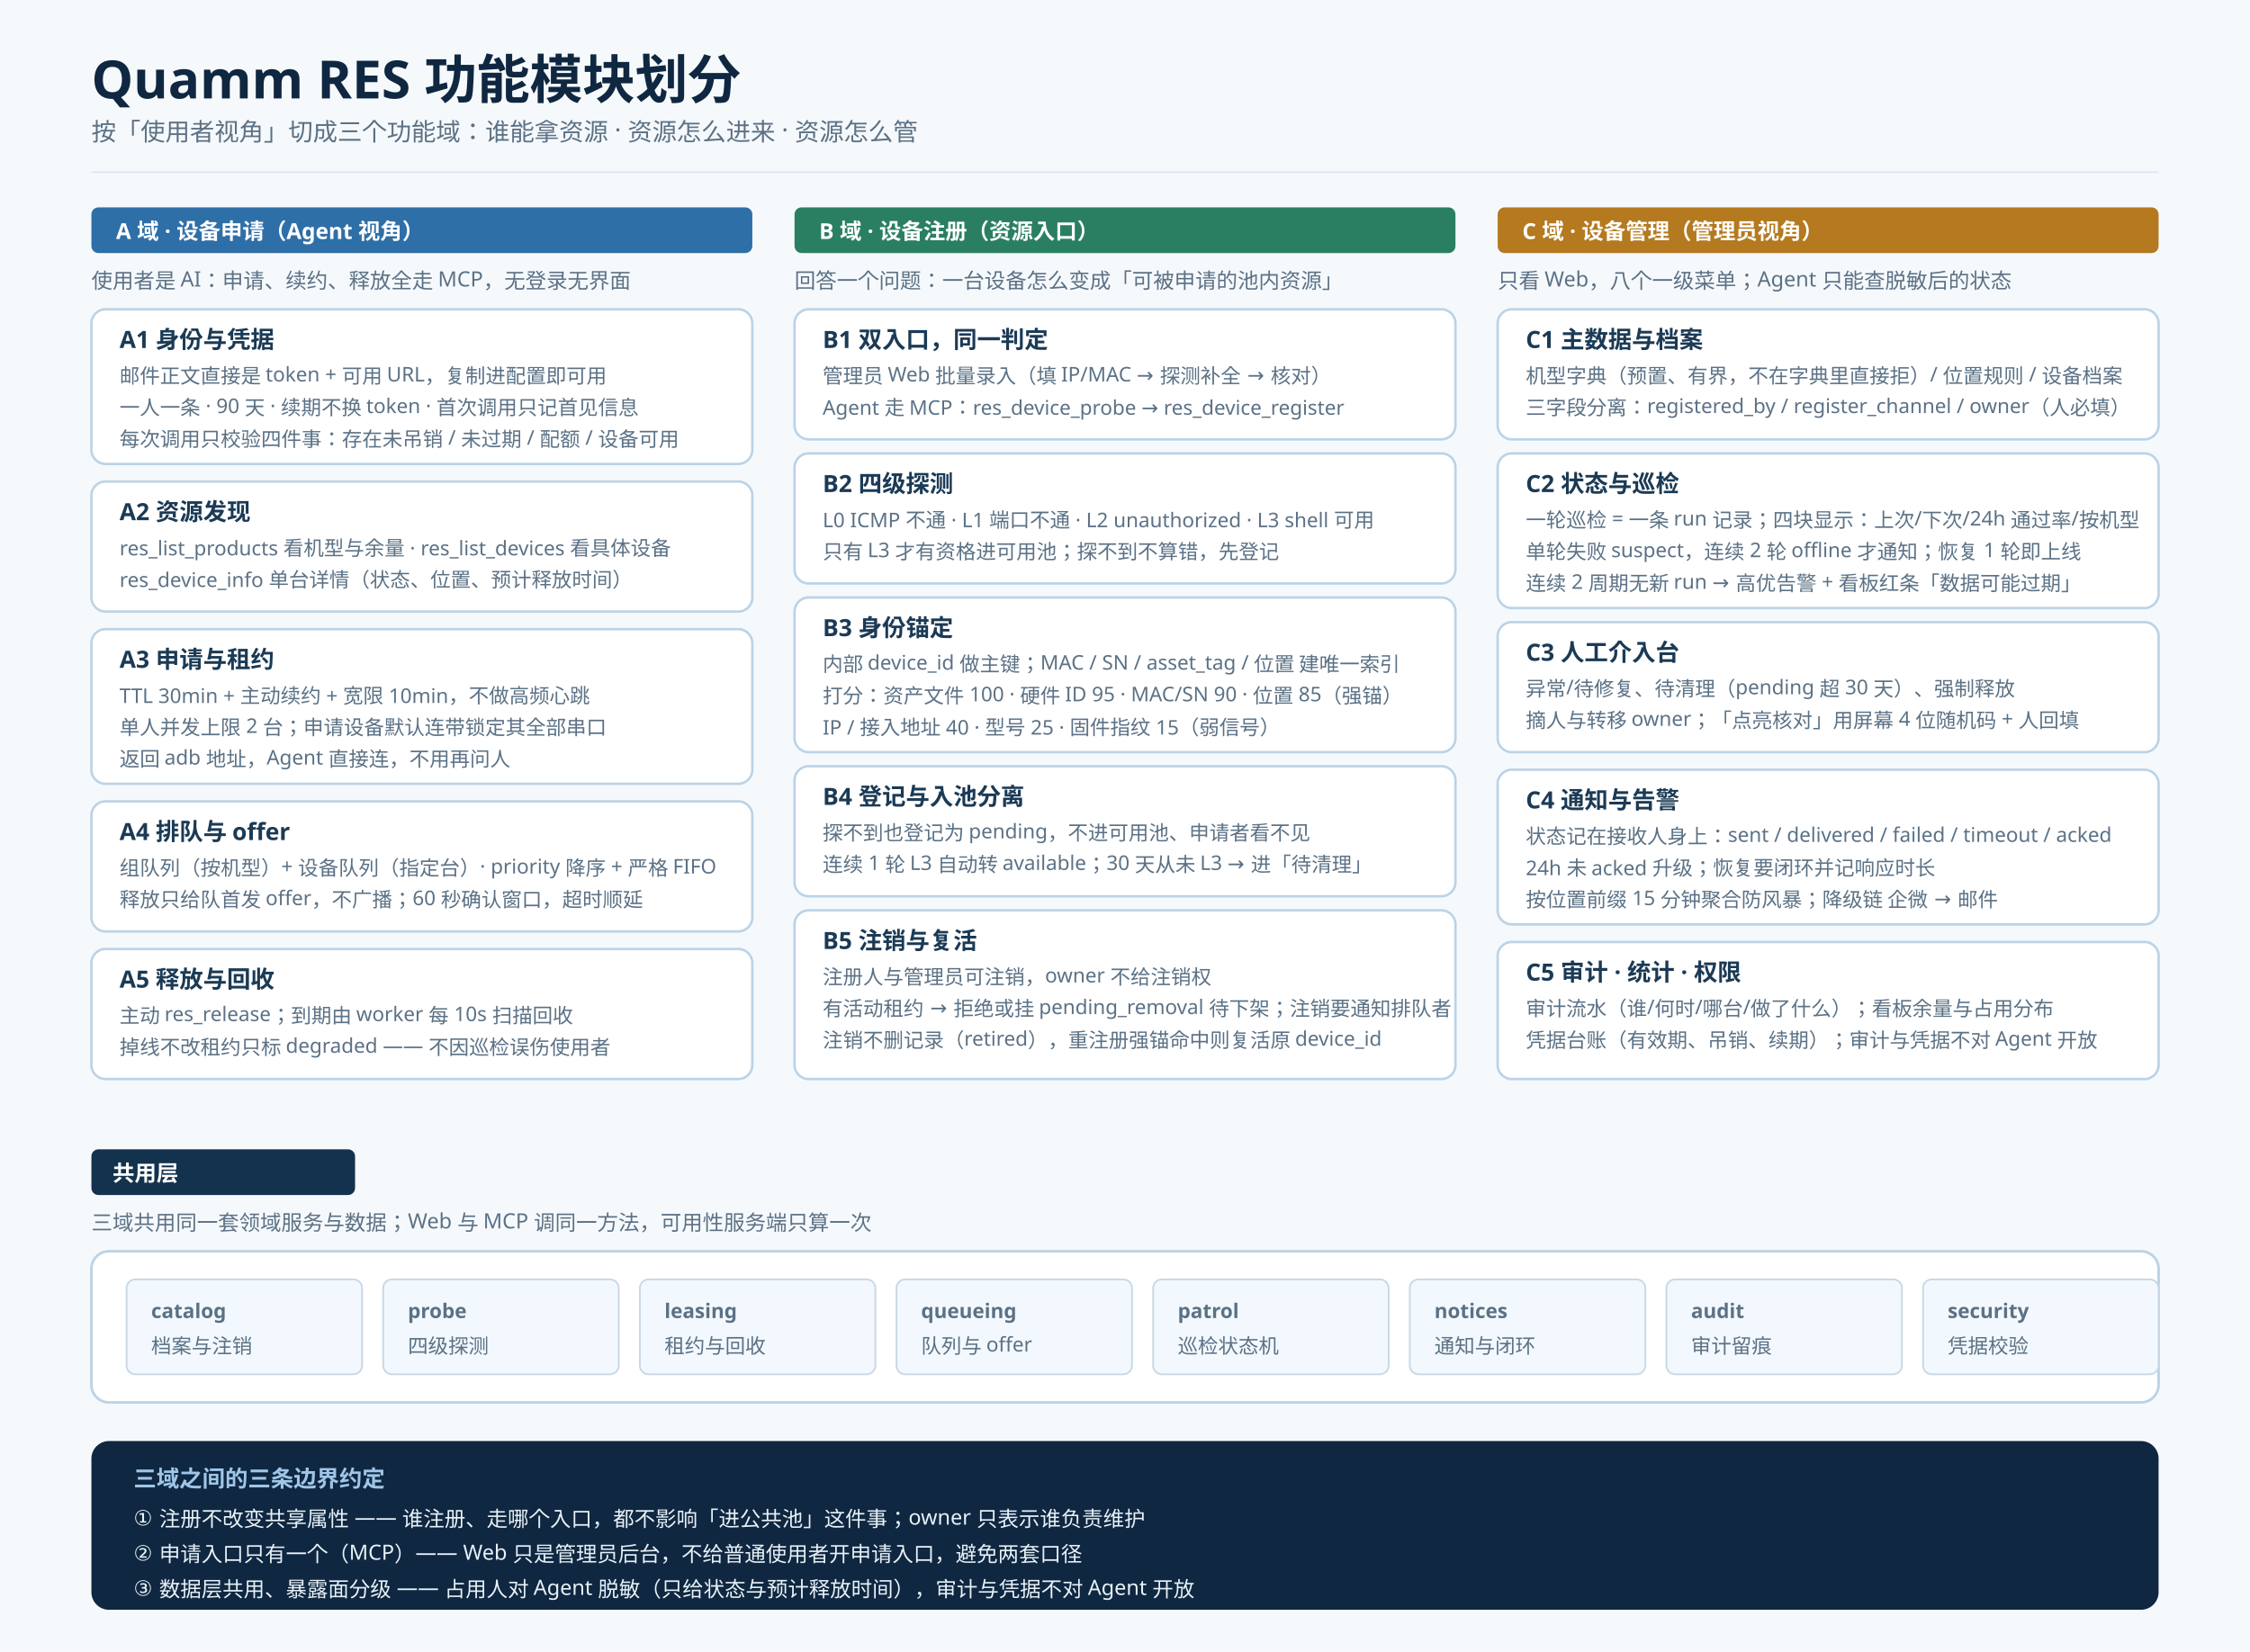
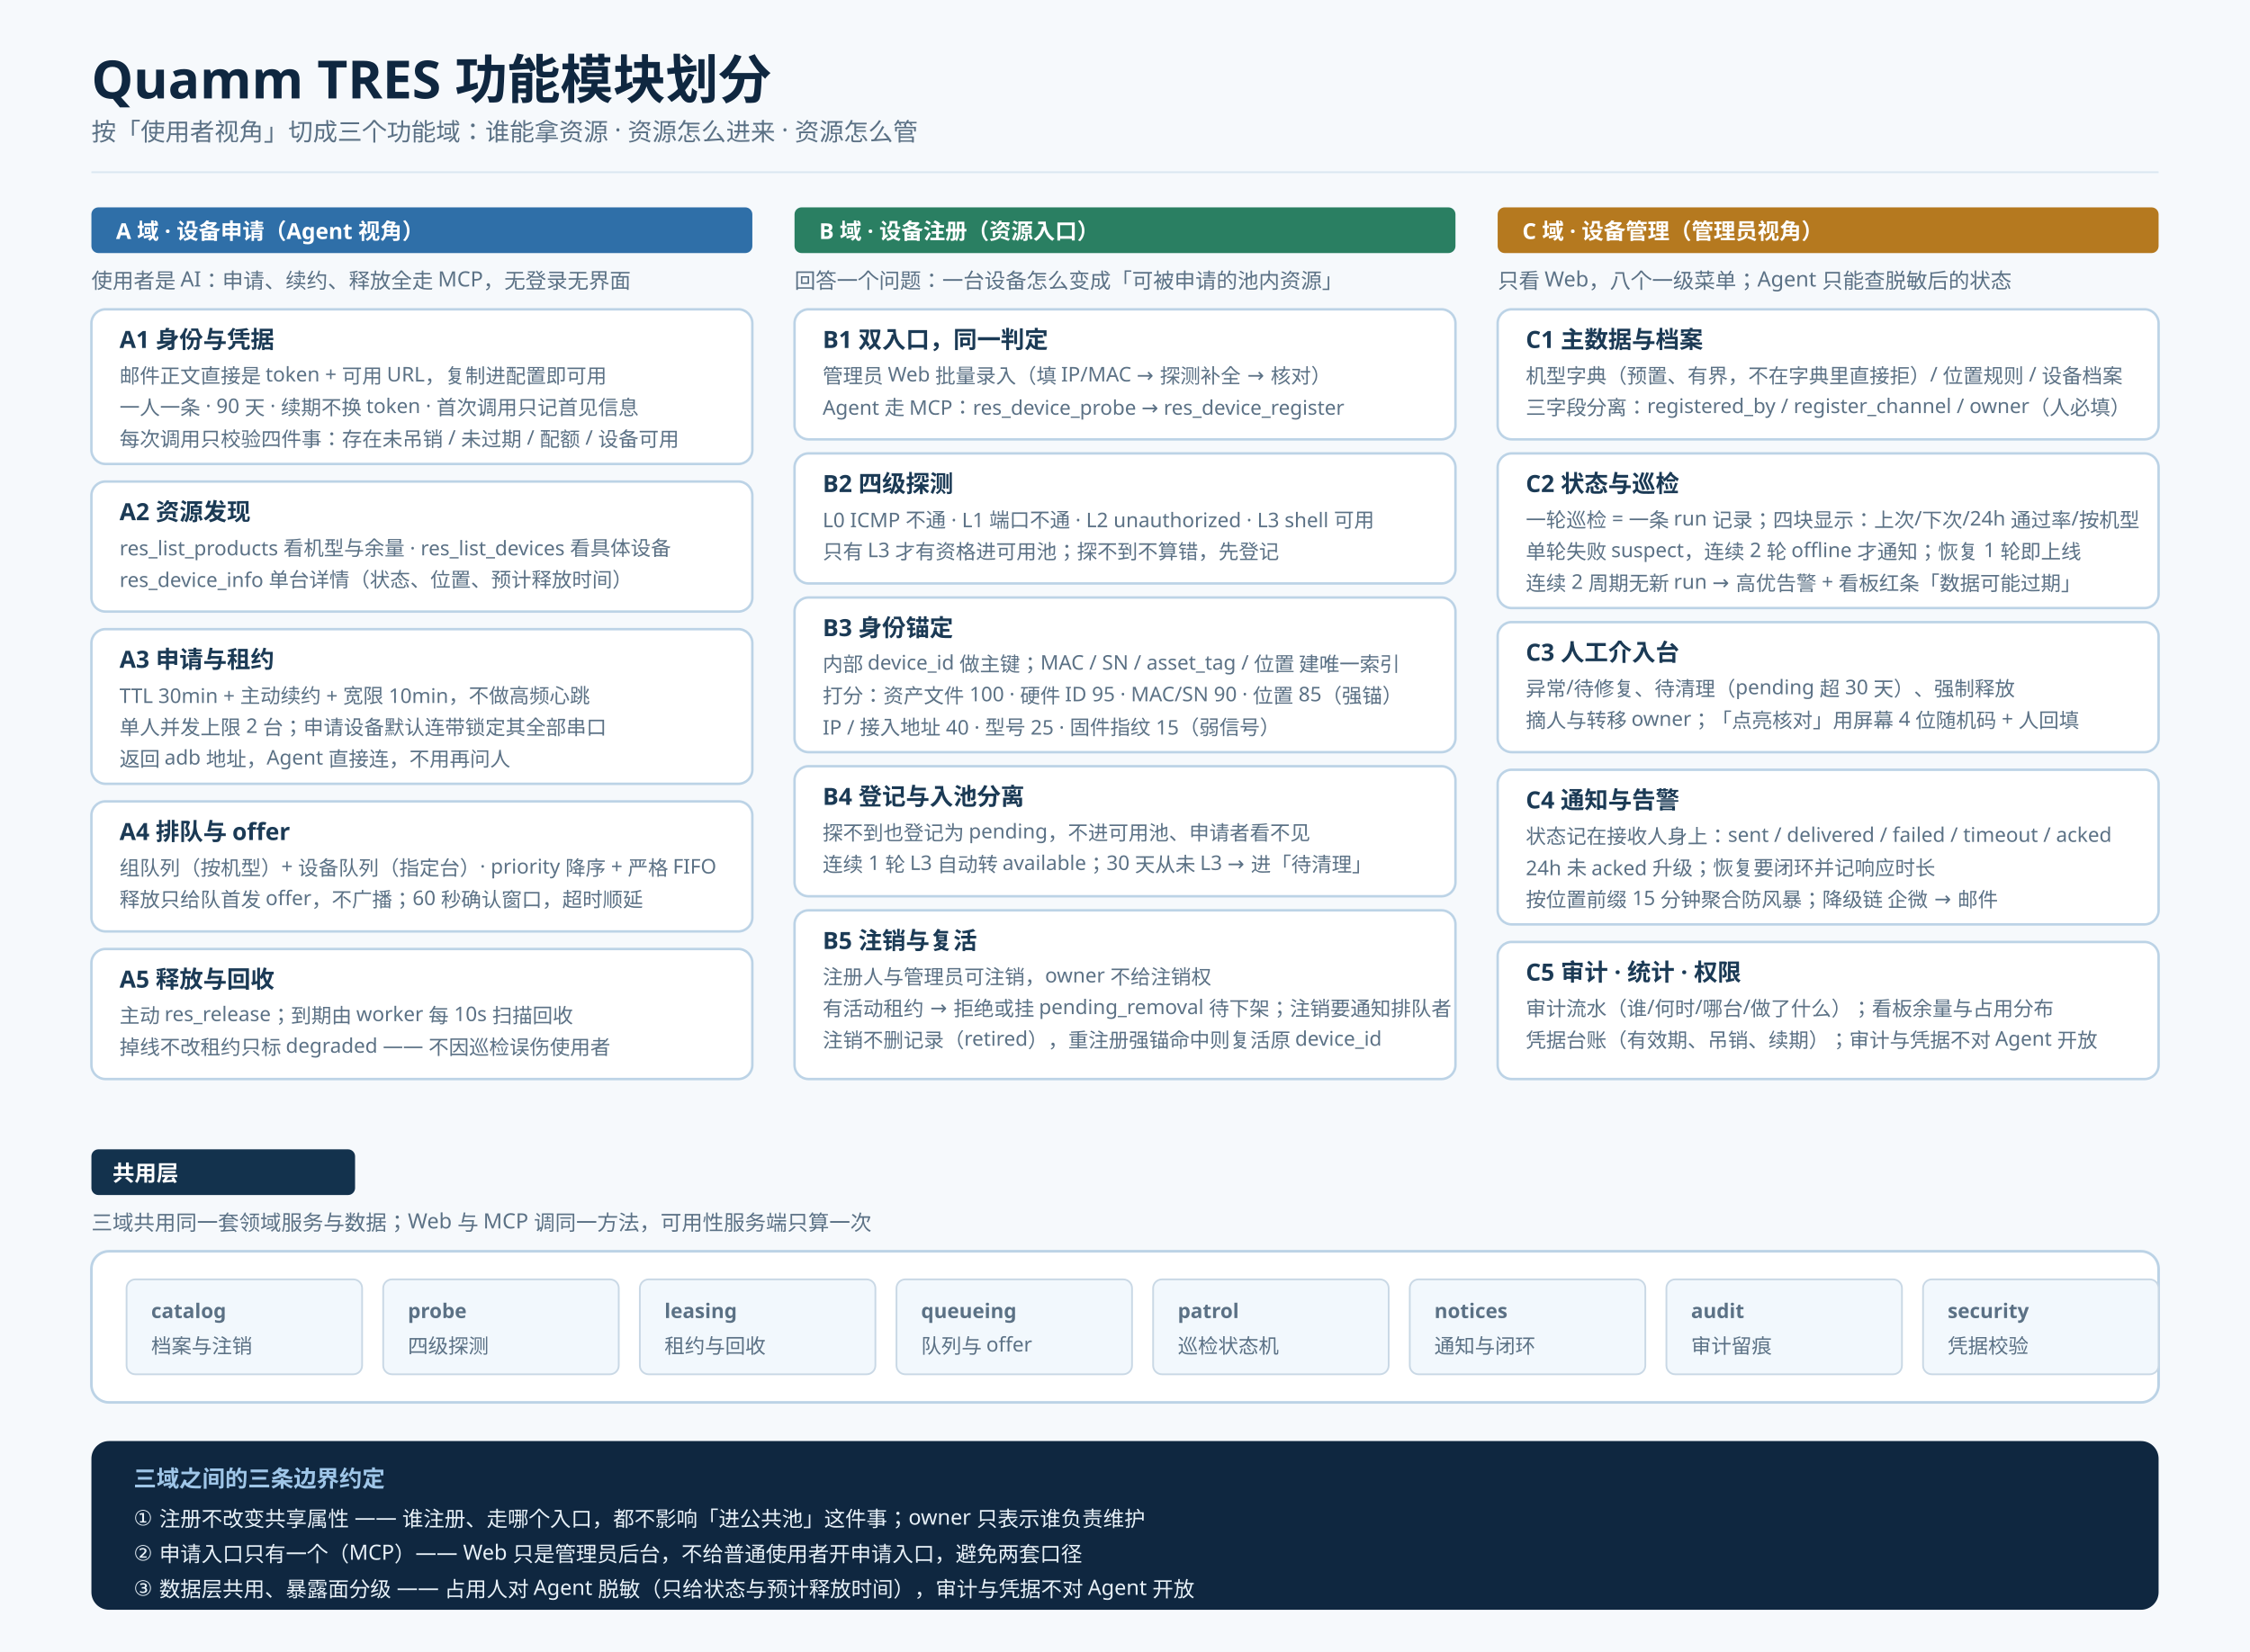
<svg xmlns="http://www.w3.org/2000/svg" width="1280" height="940" viewBox="0 0 1280 940" font-family="Microsoft YaHei, Segoe UI, sans-serif">
  <defs>
    <style>
      .t-title{font-size:30px;font-weight:700;fill:#0f2740}
      .t-sub{font-size:14px;fill:#5b7185}
      .h{font-size:17px;font-weight:700;fill:#13324d}
      .hs{font-size:12px;fill:#5b7185}
      .m{font-size:13.5px;font-weight:700;fill:#1b3a55}
      .d{font-size:11.5px;fill:#5b7185}
    </style>
  </defs>
  <rect width="1280" height="940" fill="#f6f9fc" />
-   <text x="52" y="56" class="t-title">Quamm RES 功能模块划分</text>
+   <text x="52" y="56" class="t-title">Quamm TRES 功能模块划分</text>
  <text x="52" y="80" class="t-sub">按「使用者视角」切成三个功能域：谁能拿资源 · 资源怎么进来 · 资源怎么管</text>
  <line x1="52" y1="98" x2="1228" y2="98" stroke="#dbe7f1" stroke-width="1" />
  <rect x="52" y="118" width="376" height="26" fill="#2f6fa8" rx="4" />
  <text x="66" y="136" font-size="12.5" font-weight="700" fill="#ffffff">A 域 · 设备申请（Agent 视角）</text>
  <text x="52" y="164" class="hs">使用者是 AI：申请、续约、释放全走 MCP，无登录无界面</text>
  <rect x="52" y="176" width="376" height="88" fill="#ffffff" stroke="#bcd3e6" stroke-width="1.4" rx="8" />
  <text x="68" y="198" class="m">A1  身份与凭据</text>
  <text x="68" y="218" class="d">邮件正文直接是 token + 可用 URL，复制进配置即可用</text>
  <text x="68" y="236" class="d">一人一条 · 90 天 · 续期不换 token · 首次调用只记首见信息</text>
  <text x="68" y="254" class="d">每次调用只校验四件事：存在未吊销 / 未过期 / 配额 / 设备可用</text>
  <rect x="52" y="274" width="376" height="74" fill="#ffffff" stroke="#bcd3e6" stroke-width="1.4" rx="8" />
  <text x="68" y="296" class="m">A2  资源发现</text>
  <text x="68" y="316" class="d">res_list_products 看机型与余量 · res_list_devices 看具体设备</text>
  <text x="68" y="334" class="d">res_device_info 单台详情（状态、位置、预计释放时间）</text>
  <rect x="52" y="358" width="376" height="88" fill="#ffffff" stroke="#bcd3e6" stroke-width="1.4" rx="8" />
  <text x="68" y="380" class="m">A3  申请与租约</text>
  <text x="68" y="400" class="d">TTL 30min + 主动续约 + 宽限 10min，不做高频心跳</text>
  <text x="68" y="418" class="d">单人并发上限 2 台；申请设备默认连带锁定其全部串口</text>
  <text x="68" y="436" class="d">返回 adb 地址，Agent 直接连，不用再问人</text>
  <rect x="52" y="456" width="376" height="74" fill="#ffffff" stroke="#bcd3e6" stroke-width="1.4" rx="8" />
  <text x="68" y="478" class="m">A4  排队与 offer</text>
  <text x="68" y="498" class="d">组队列（按机型）+ 设备队列（指定台）· priority 降序 + 严格 FIFO</text>
  <text x="68" y="516" class="d">释放只给队首发 offer，不广播；60 秒确认窗口，超时顺延</text>
  <rect x="52" y="540" width="376" height="74" fill="#ffffff" stroke="#bcd3e6" stroke-width="1.4" rx="8" />
  <text x="68" y="562" class="m">A5  释放与回收</text>
  <text x="68" y="582" class="d">主动 res_release；到期由 worker 每 10s 扫描回收</text>
  <text x="68" y="600" class="d">掉线不改租约只标 degraded —— 不因巡检误伤使用者</text>
  <rect x="452" y="118" width="376" height="26" fill="#2a7f62" rx="4" />
  <text x="466" y="136" font-size="12.5" font-weight="700" fill="#ffffff">B 域 · 设备注册（资源入口）</text>
  <text x="452" y="164" class="hs">回答一个问题：一台设备怎么变成「可被申请的池内资源」</text>
  <rect x="452" y="176" width="376" height="74" fill="#ffffff" stroke="#bcd3e6" stroke-width="1.4" rx="8" />
  <text x="468" y="198" class="m">B1  双入口，同一判定</text>
  <text x="468" y="218" class="d">管理员 Web 批量录入（填 IP/MAC → 探测补全 → 核对）</text>
  <text x="468" y="236" class="d">Agent 走 MCP：res_device_probe → res_device_register</text>
  <rect x="452" y="258" width="376" height="74" fill="#ffffff" stroke="#bcd3e6" stroke-width="1.4" rx="8" />
  <text x="468" y="280" class="m">B2  四级探测</text>
  <text x="468" y="300" class="d">L0 ICMP 不通 · L1 端口不通 · L2 unauthorized · L3 shell 可用</text>
  <text x="468" y="318" class="d">只有 L3 才有资格进可用池；探不到不算错，先登记</text>
  <rect x="452" y="340" width="376" height="88" fill="#ffffff" stroke="#bcd3e6" stroke-width="1.4" rx="8" />
  <text x="468" y="362" class="m">B3  身份锚定</text>
  <text x="468" y="382" class="d">内部 device_id 做主键；MAC / SN / asset_tag / 位置 建唯一索引</text>
  <text x="468" y="400" class="d">打分：资产文件 100 · 硬件 ID 95 · MAC/SN 90 · 位置 85（强锚）</text>
  <text x="468" y="418" class="d">IP / 接入地址 40 · 型号 25 · 固件指纹 15（弱信号）</text>
  <rect x="452" y="436" width="376" height="74" fill="#ffffff" stroke="#bcd3e6" stroke-width="1.4" rx="8" />
  <text x="468" y="458" class="m">B4  登记与入池分离</text>
  <text x="468" y="478" class="d">探不到也登记为 pending，不进可用池、申请者看不见</text>
  <text x="468" y="496" class="d">连续 1 轮 L3 自动转 available；30 天从未 L3 → 进「待清理」</text>
  <rect x="452" y="518" width="376" height="96" fill="#ffffff" stroke="#bcd3e6" stroke-width="1.4" rx="8" />
  <text x="468" y="540" class="m">B5  注销与复活</text>
  <text x="468" y="560" class="d">注册人与管理员可注销，owner 不给注销权</text>
  <text x="468" y="578" class="d">有活动租约 → 拒绝或挂 pending_removal 待下架；注销要通知排队者</text>
  <text x="468" y="596" class="d">注销不删记录（retired），重注册强锚命中则复活原 device_id</text>
  <rect x="852" y="118" width="376" height="26" fill="#b5791f" rx="4" />
  <text x="866" y="136" font-size="12.5" font-weight="700" fill="#ffffff">C 域 · 设备管理（管理员视角）</text>
  <text x="852" y="164" class="hs">只看 Web，八个一级菜单；Agent 只能查脱敏后的状态</text>
  <rect x="852" y="176" width="376" height="74" fill="#ffffff" stroke="#bcd3e6" stroke-width="1.4" rx="8" />
  <text x="868" y="198" class="m">C1  主数据与档案</text>
  <text x="868" y="218" class="d">机型字典（预置、有界，不在字典里直接拒）/ 位置规则 / 设备档案</text>
  <text x="868" y="236" class="d">三字段分离：registered_by / register_channel / owner（人必填）</text>
  <rect x="852" y="258" width="376" height="88" fill="#ffffff" stroke="#bcd3e6" stroke-width="1.4" rx="8" />
  <text x="868" y="280" class="m">C2  状态与巡检</text>
  <text x="868" y="300" class="d">一轮巡检 = 一条 run 记录；四块显示：上次/下次/24h 通过率/按机型</text>
  <text x="868" y="318" class="d">单轮失败 suspect，连续 2 轮 offline 才通知；恢复 1 轮即上线</text>
  <text x="868" y="336" class="d">连续 2 周期无新 run → 高优告警 + 看板红条「数据可能过期」</text>
  <rect x="852" y="354" width="376" height="74" fill="#ffffff" stroke="#bcd3e6" stroke-width="1.4" rx="8" />
  <text x="868" y="376" class="m">C3  人工介入台</text>
  <text x="868" y="396" class="d">异常/待修复、待清理（pending 超 30 天）、强制释放</text>
  <text x="868" y="414" class="d">摘人与转移 owner；「点亮核对」用屏幕 4 位随机码 + 人回填</text>
  <rect x="852" y="438" width="376" height="88" fill="#ffffff" stroke="#bcd3e6" stroke-width="1.4" rx="8" />
  <text x="868" y="460" class="m">C4  通知与告警</text>
  <text x="868" y="480" class="d">状态记在接收人身上：sent / delivered / failed / timeout / acked</text>
  <text x="868" y="498" class="d">24h 未 acked 升级；恢复要闭环并记响应时长</text>
  <text x="868" y="516" class="d">按位置前缀 15 分钟聚合防风暴；降级链 企微 → 邮件</text>
  <rect x="852" y="536" width="376" height="78" fill="#ffffff" stroke="#bcd3e6" stroke-width="1.4" rx="8" />
  <text x="868" y="558" class="m">C5  审计 · 统计 · 权限</text>
  <text x="868" y="578" class="d">审计流水（谁/何时/哪台/做了什么）；看板余量与占用分布</text>
  <text x="868" y="596" class="d">凭据台账（有效期、吊销、续期）；审计与凭据不对 Agent 开放</text>
  <rect x="52" y="654" width="150" height="26" fill="#13324d" rx="4" />
  <text x="64" y="672" class="lan" font-size="12.5" font-weight="700" fill="#ffffff">共用层</text>
  <text x="52" y="700" class="hs">三域共用同一套领域服务与数据；Web 与 MCP 调同一方法，可用性服务端只算一次</text>
  <rect x="52" y="712" width="1176" height="86" fill="#ffffff" stroke="#bcd3e6" stroke-width="1.5" rx="10" />
  <rect x="72" y="728" width="134" height="54" fill="#f2f8fd" stroke="#c9d8e5" rx="5" />
  <text x="86" y="750" class="d" font-size="12.5" font-weight="700">catalog</text>
  <text x="86" y="770" class="d">档案与注销</text>
  <rect x="218" y="728" width="134" height="54" fill="#f2f8fd" stroke="#c9d8e5" rx="5" />
  <text x="232" y="750" class="d" font-size="12.5" font-weight="700">probe</text>
  <text x="232" y="770" class="d">四级探测</text>
  <rect x="364" y="728" width="134" height="54" fill="#f2f8fd" stroke="#c9d8e5" rx="5" />
  <text x="378" y="750" class="d" font-size="12.5" font-weight="700">leasing</text>
  <text x="378" y="770" class="d">租约与回收</text>
  <rect x="510" y="728" width="134" height="54" fill="#f2f8fd" stroke="#c9d8e5" rx="5" />
  <text x="524" y="750" class="d" font-size="12.5" font-weight="700">queueing</text>
  <text x="524" y="770" class="d">队列与 offer</text>
  <rect x="656" y="728" width="134" height="54" fill="#f2f8fd" stroke="#c9d8e5" rx="5" />
  <text x="670" y="750" class="d" font-size="12.5" font-weight="700">patrol</text>
  <text x="670" y="770" class="d">巡检状态机</text>
  <rect x="802" y="728" width="134" height="54" fill="#f2f8fd" stroke="#c9d8e5" rx="5" />
  <text x="816" y="750" class="d" font-size="12.5" font-weight="700">notices</text>
  <text x="816" y="770" class="d">通知与闭环</text>
  <rect x="948" y="728" width="134" height="54" fill="#f2f8fd" stroke="#c9d8e5" rx="5" />
  <text x="962" y="750" class="d" font-size="12.5" font-weight="700">audit</text>
  <text x="962" y="770" class="d">审计留痕</text>
  <rect x="1094" y="728" width="134" height="54" fill="#f2f8fd" stroke="#c9d8e5" rx="5" />
  <text x="1108" y="750" class="d" font-size="12.5" font-weight="700">security</text>
  <text x="1108" y="770" class="d">凭据校验</text>
  <rect x="52" y="820" width="1176" height="96" fill="#0f2740" rx="10" />
  <text x="76" y="846" font-size="13" font-weight="700" fill="#9fc6e8">三域之间的三条边界约定</text>
  <text x="76" y="868" font-size="12" fill="#e8f1f8">① 注册不改变共享属性 —— 谁注册、走哪个入口，都不影响「进公共池」这件事；owner 只表示谁负责维护</text>
  <text x="76" y="888" font-size="12" fill="#e8f1f8">② 申请入口只有一个（MCP）—— Web 只是管理员后台，不给普通使用者开申请入口，避免两套口径</text>
  <text x="76" y="908" font-size="12" fill="#e8f1f8">③ 数据层共用、暴露面分级 —— 占用人对 Agent 脱敏（只给状态与预计释放时间），审计与凭据不对 Agent 开放</text>
</svg>
